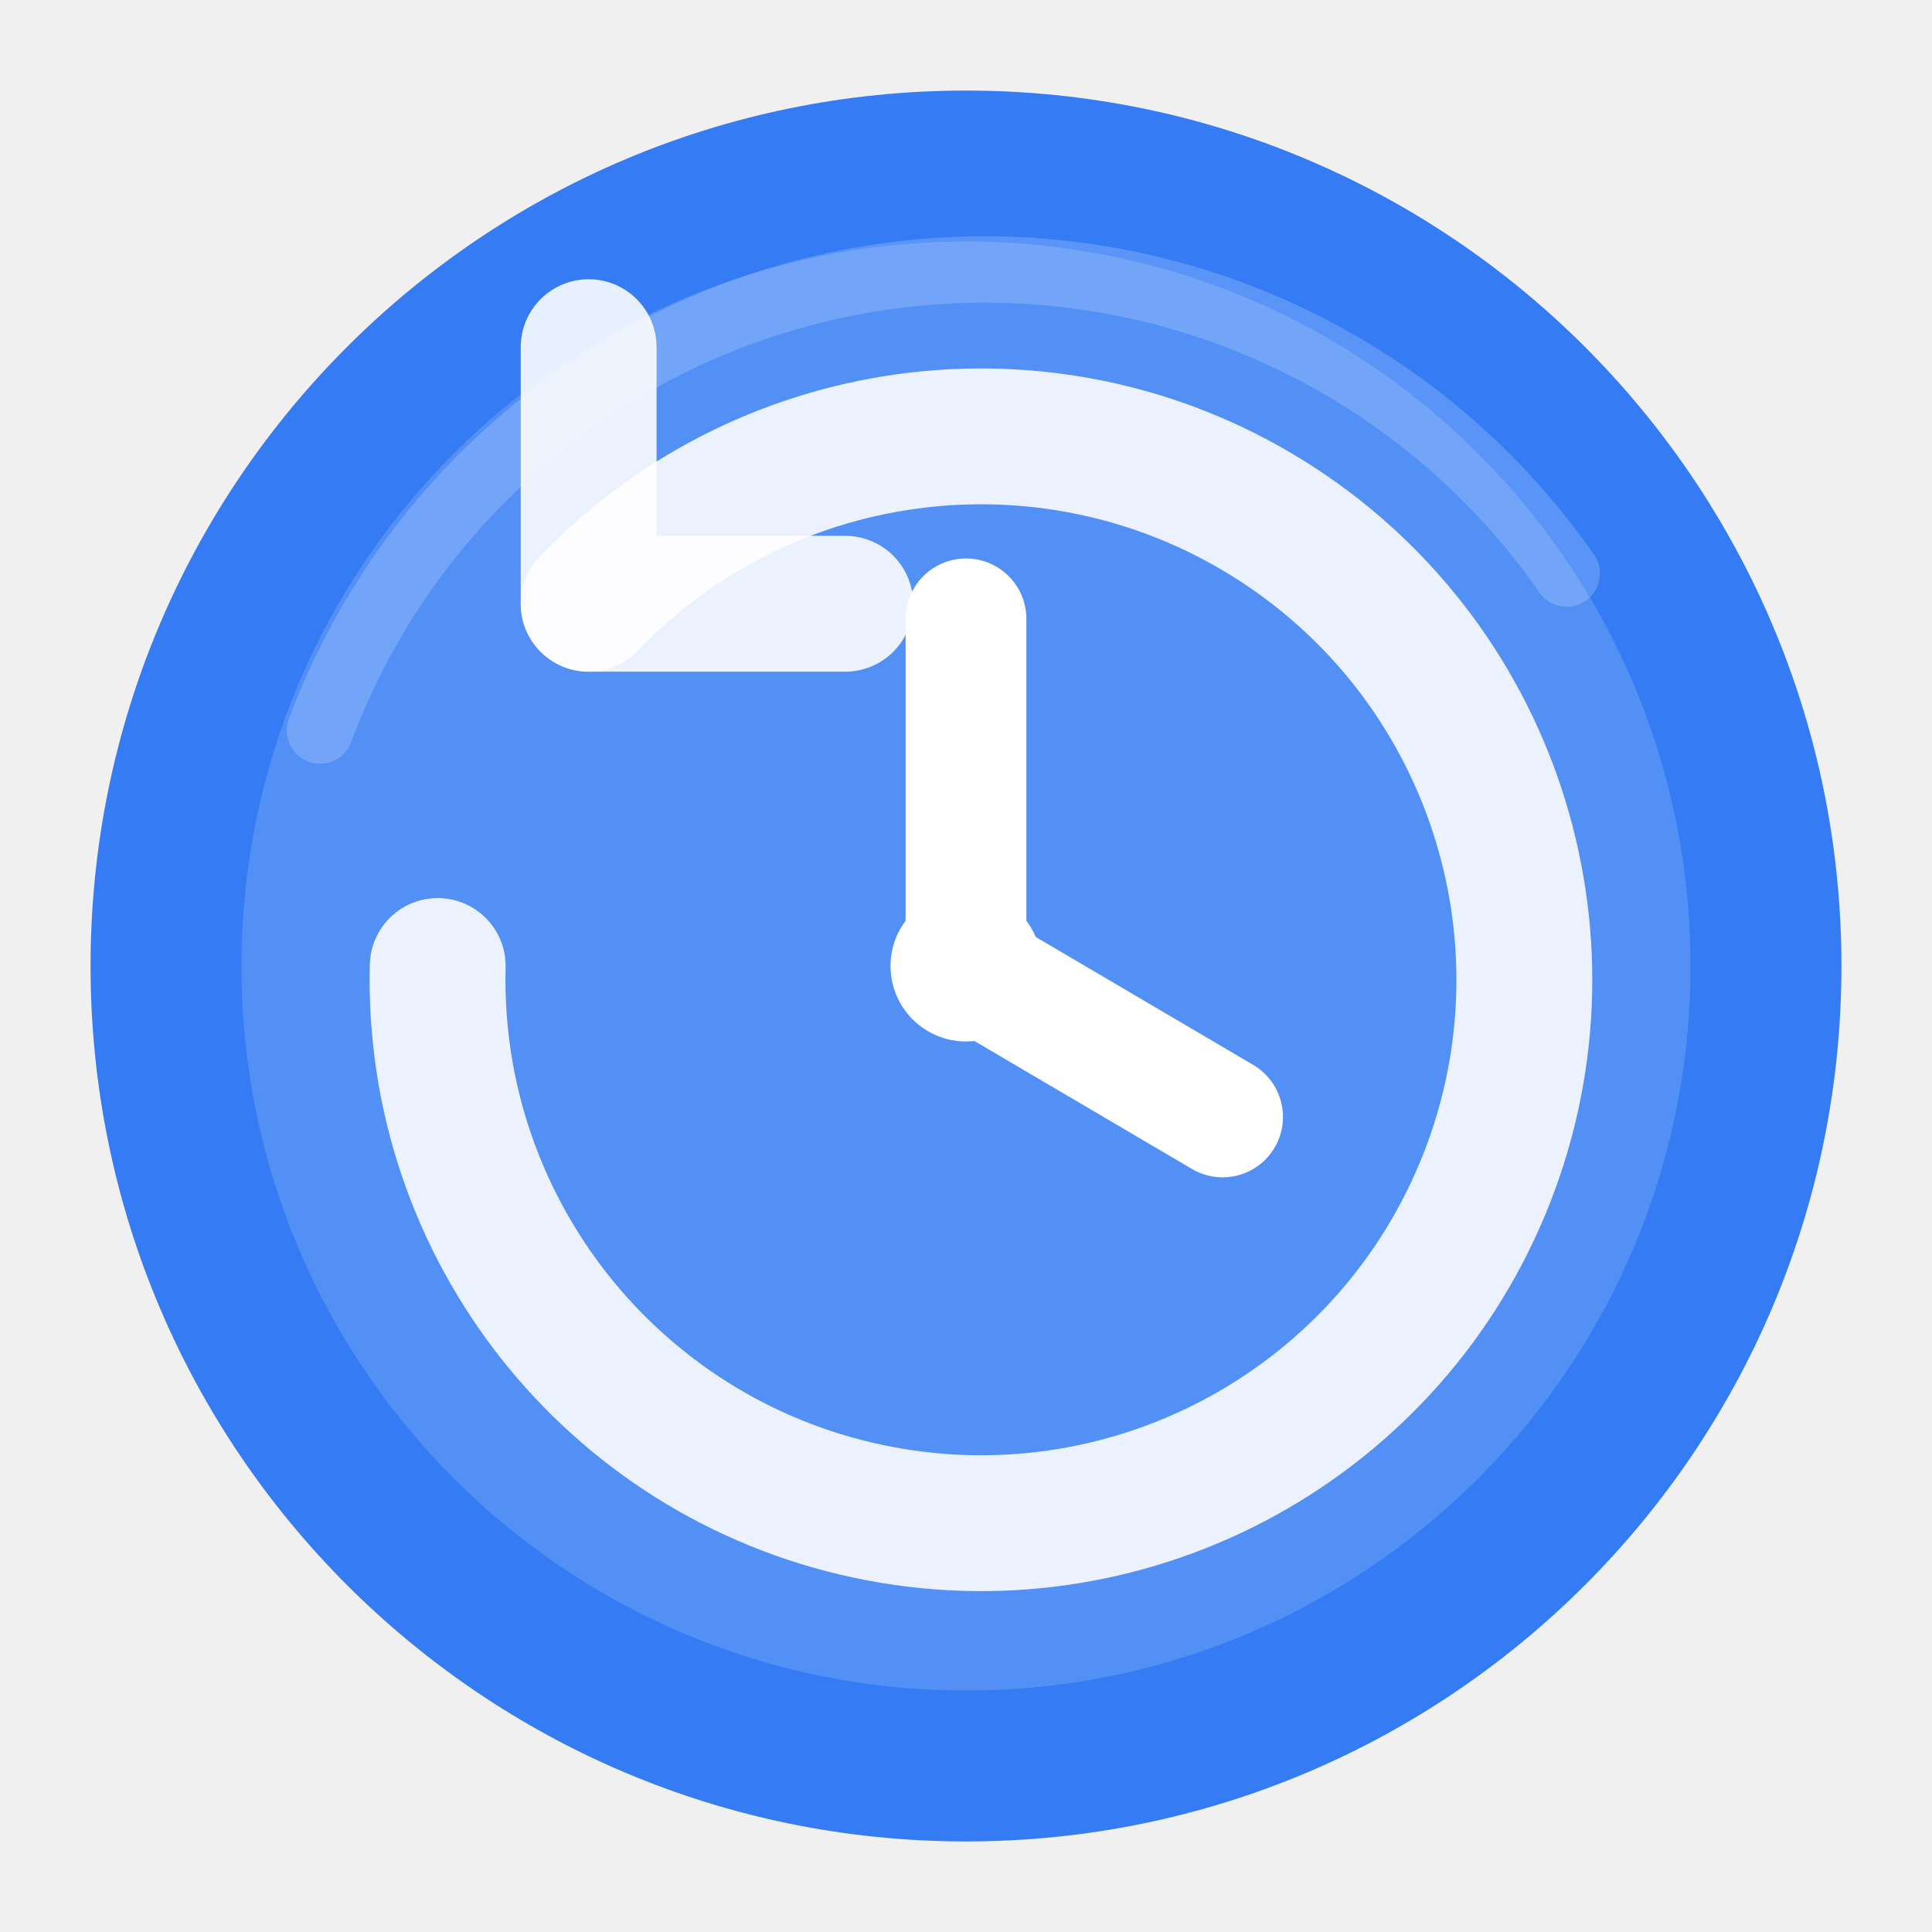
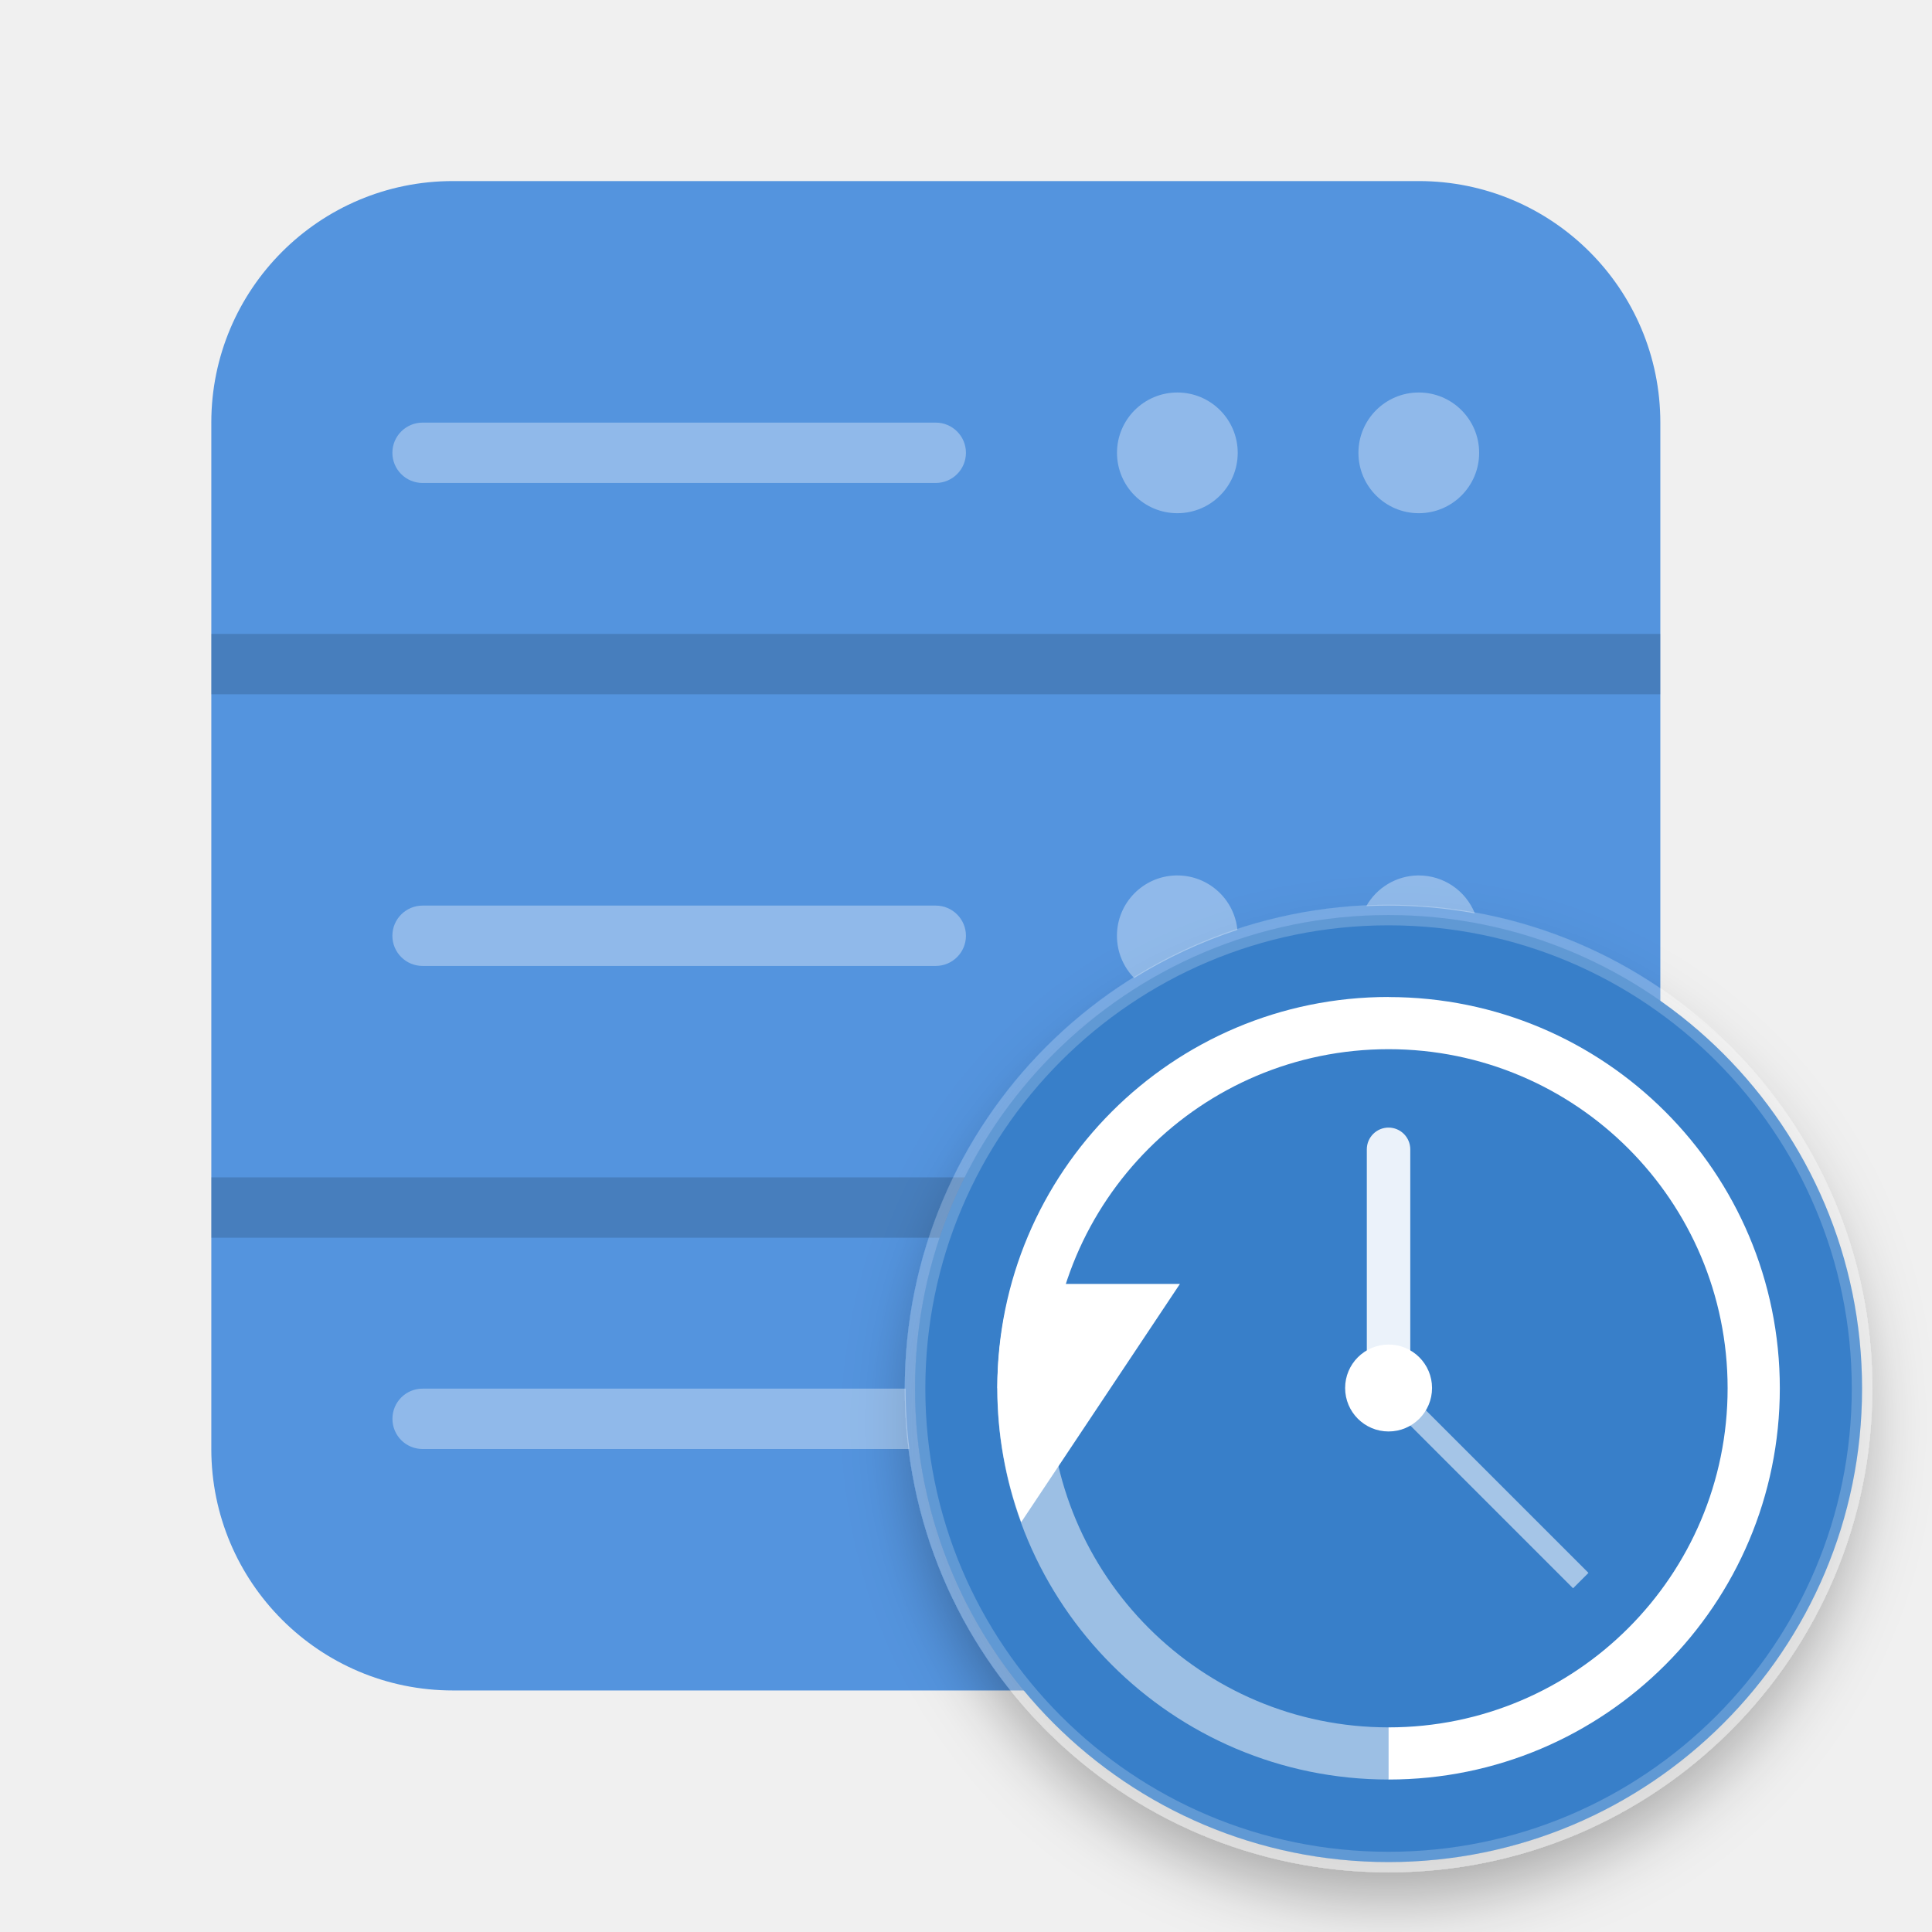
- <svg xmlns="http://www.w3.org/2000/svg" width="64" height="64" viewBox="0 0 64 64">
-   <circle cx="32" cy="32" r="29" fill="#357cf4" />
-   <circle cx="32" cy="32" r="24" fill="#fff" opacity=".15" />
-   <path d="M10.6 24.2A23.5 23.5 0 0 1 51.9 19" fill="none" stroke="#fff" stroke-width="2.2" stroke-linecap="round" opacity=".18" />
-   <path d="M19.5 20A18 18 0 1 1 14.5 32" fill="none" stroke="#fff" stroke-width="4.5" stroke-linecap="round" opacity=".88" />
-   <path d="M19.5 11.5V20H28" fill="none" stroke="#fff" stroke-width="4.5" stroke-linecap="round" stroke-linejoin="round" opacity=".88" />
-   <path d="M32 20.5V32l8.5 5" fill="none" stroke="#fff" stroke-width="4" stroke-linecap="round" stroke-linejoin="round" />
-   <circle cx="32" cy="32" r="2.5" fill="#fff" />
+ <svg xmlns="http://www.w3.org/2000/svg" width="64" height="64" viewBox="0 0 16.933 16.933">
+   <rect x="1.852" y="1.587" width="12.7" height="13.229" rx="2.117" ry="2.117" fill="#5494de" style="paint-order:stroke fill markers" />
+   <rect x="1.852" y="10.319" width="12.7" height=".529" rx="0" ry="0" opacity=".15" style="paint-order:stroke fill markers" />
+   <defs>
+     <filter id="clock-shadow" x="-.3" y="-.3" width="1.6" height="1.7">
+       <feGaussianBlur in="SourceAlpha" stdDeviation=".28" />
+       <feOffset dy=".3" />
+       <feComponentTransfer>
+         <feFuncA type="linear" slope=".3" />
+       </feComponentTransfer>
+       <feMerge>
+         <feMergeNode />
+         <feMergeNode in="SourceGraphic" />
+       </feMerge>
+     </filter>
+   </defs>
+   <circle cx="12.17" cy="12.17" r="4.15" fill="#397fc9" stroke="#fff" stroke-opacity=".2" stroke-width=".18" filter="url(#clock-shadow)" />
+   <rect x="1.852" y="5.556" width="12.7" height=".529" rx="0" ry="0" opacity=".15" style="paint-order:stroke fill markers" />
+   <circle cx="12.435" cy="3.969" r=".529" fill="#fff" opacity=".35" style="paint-order:stroke fill markers" />
+   <circle cx="10.319" cy="3.969" r=".529" fill="#fff" opacity=".35" style="paint-order:stroke fill markers" />
+   <rect x="3.439" y="3.704" width="5.027" height=".529" rx=".265" ry=".265" fill="#fff" opacity=".35" style="paint-order:stroke fill markers" />
+   <path transform="scale(.26458)" d="M38.951 29A2 2 0 0 0 37 31a2 2 0 0 0 .57 1.398 16 16 0 0 1 3.42-1.595A2 2 0 0 0 39 29a2 2 0 0 0-.049 0zm8 0a2 2 0 0 0-1.691 1.016 16 16 0 0 1 .738-.018 16 16 0 0 1 2.857.258A2 2 0 0 0 47 29a2 2 0 0 0-.049 0z" fill="#fff" opacity=".35" style="paint-order:stroke fill markers" />
+   <rect x="3.439" y="7.937" width="5.027" height=".529" rx=".265" ry=".265" fill="#fff" opacity=".35" style="paint-order:stroke fill markers" />
+   <path transform="scale(.26458)" d="M14 46c-.554 0-1 .446-1 1s.446 1 1 1h16.123a16 16 0 0 1-.125-2H14z" fill="#fff" opacity=".35" style="paint-order:stroke fill markers" />
+   <g transform="translate(6.074 6.074) scale(.72)" fill="#fff">
+     <path d="m3.704 8.463a4.763 4.763 0 0 0 4.763 4.763c.158-.199.158-.41 0-.635a4.127 4.127 0 0 1-4.128-4.128z" opacity=".5" />
+     <path d="m8.467 3.7a4.762 4.762 0 0 0-4.763 4.763h.635a4.127 4.127 0 0 1 8.255 0 4.127 4.127 0 0 1-4.127 4.128v.635a4.762 4.762 0 0 0 0-9.525z" />
+     <path d="m3.882 7.193a4.762 4.762 0 0 0-.178 1.27 4.762 4.762 0 0 0 .291 1.63l1.932-2.9z" />
+     <rect x="8.202" y="5.29" width=".529" height="3.175" ry=".265" opacity=".9" />
+     <rect transform="matrix(.70711 -.70711 -.70711 -.70711 0 0)" x="-.131" y="-15.281" width=".265" height="3.175" opacity=".55" />
+     <circle cx="8.467" cy="8.46" r=".529" />
+   </g>
</svg>
